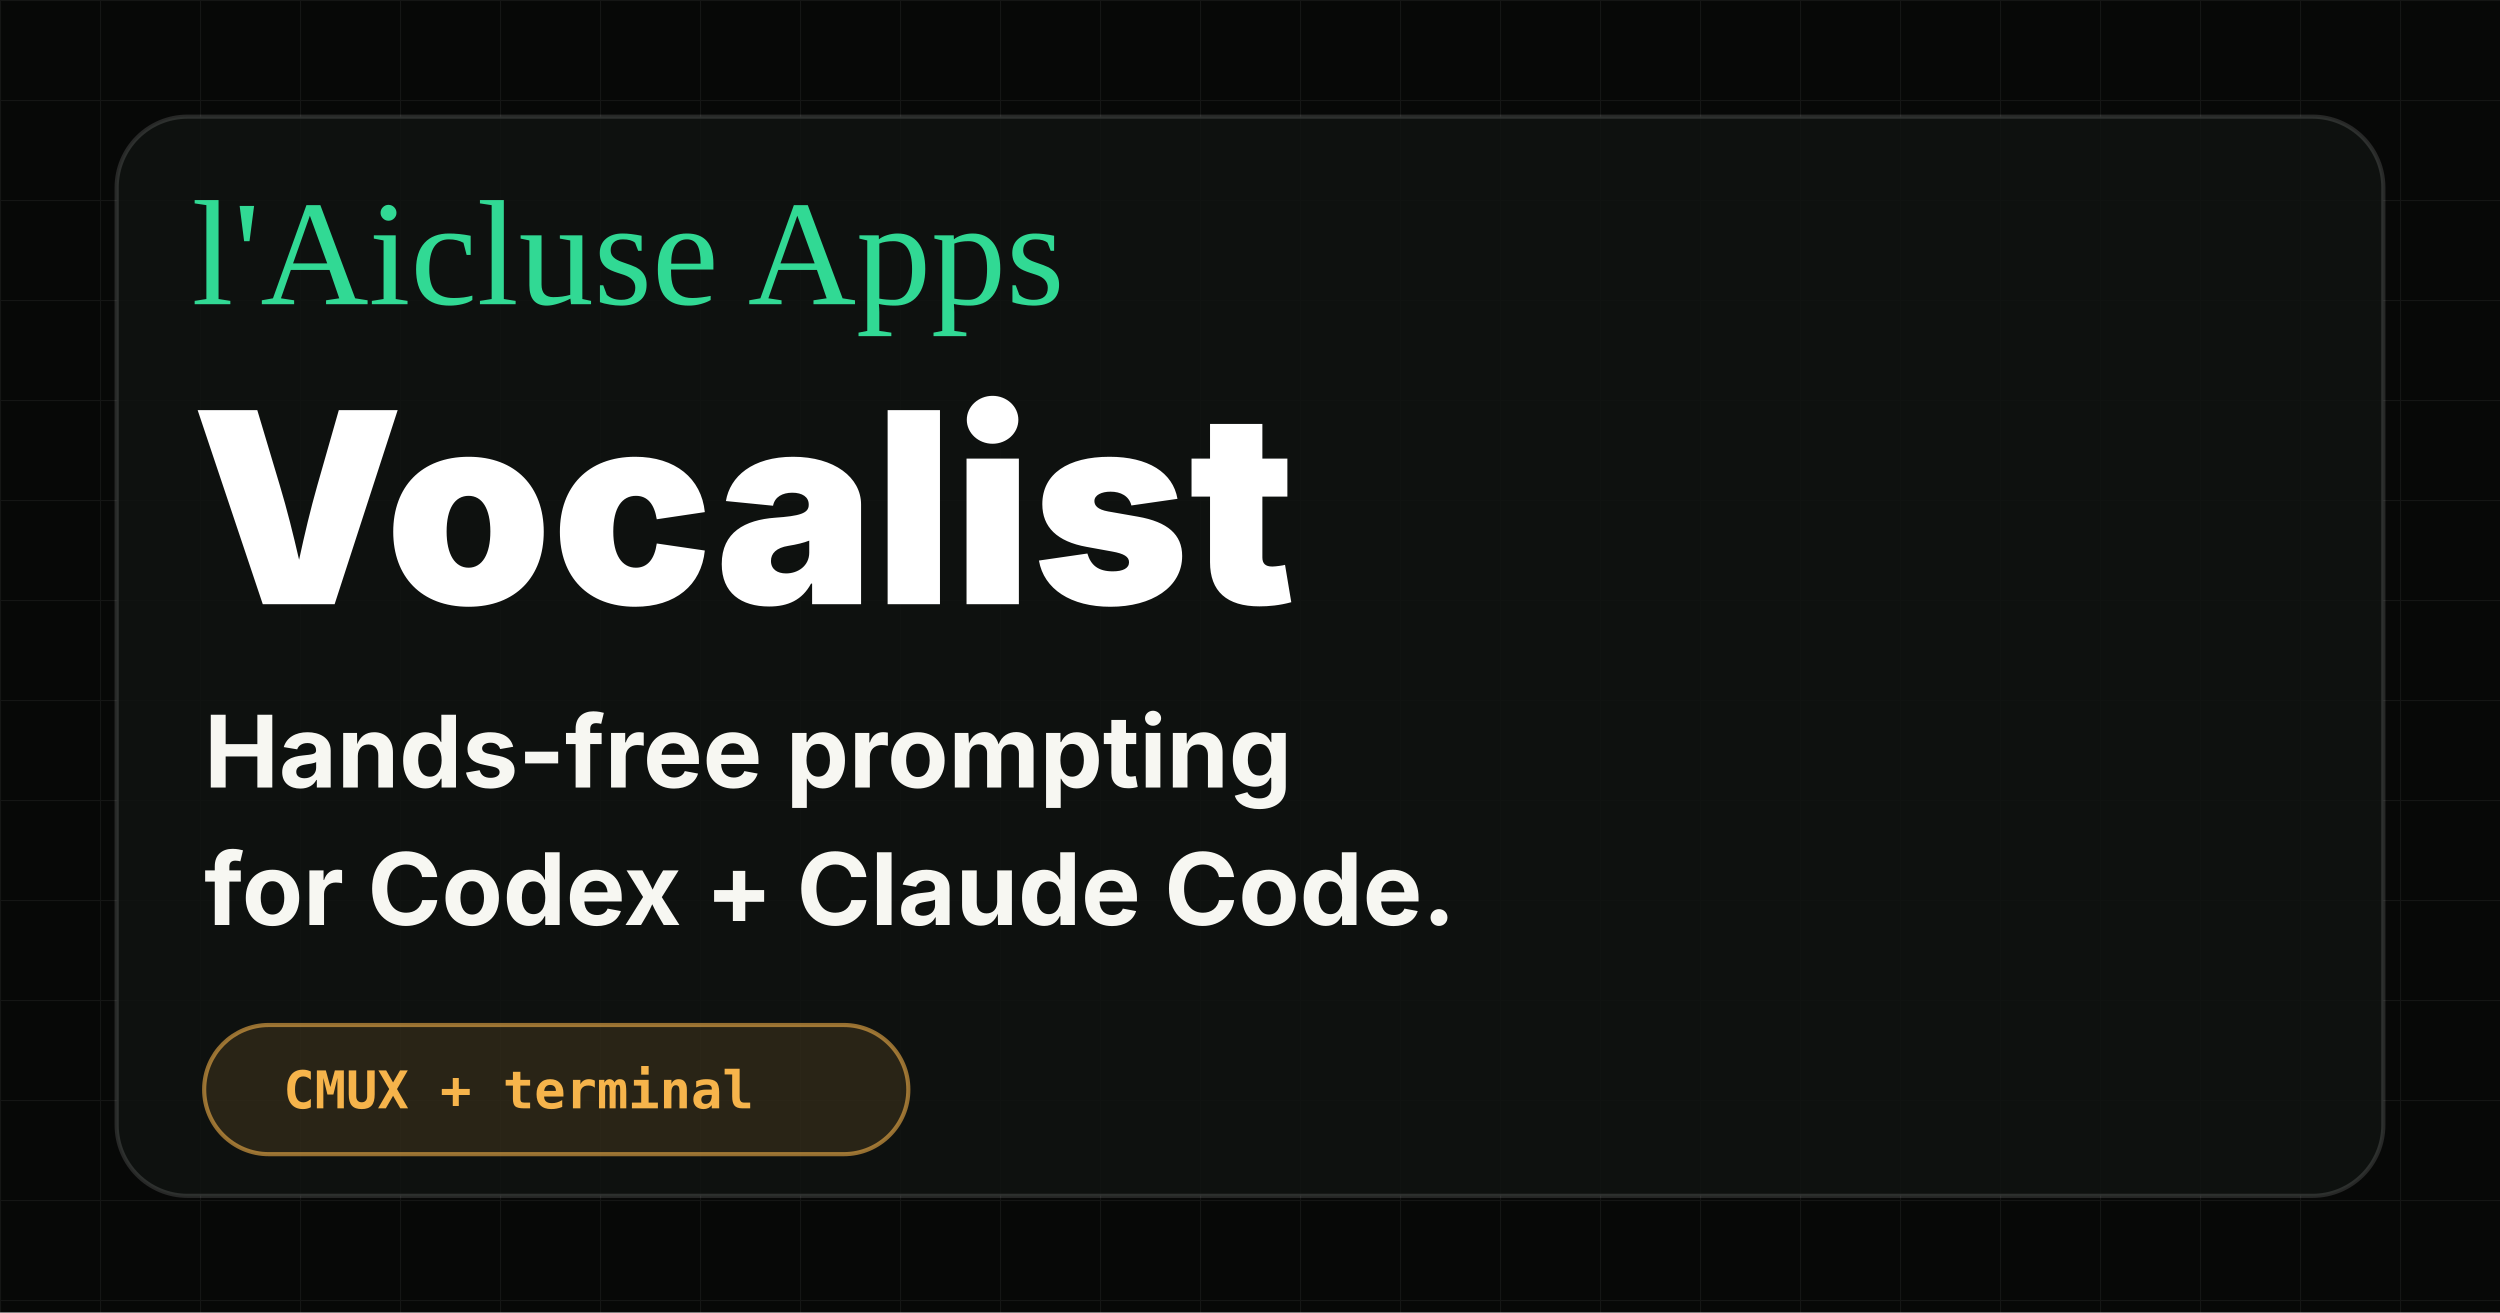
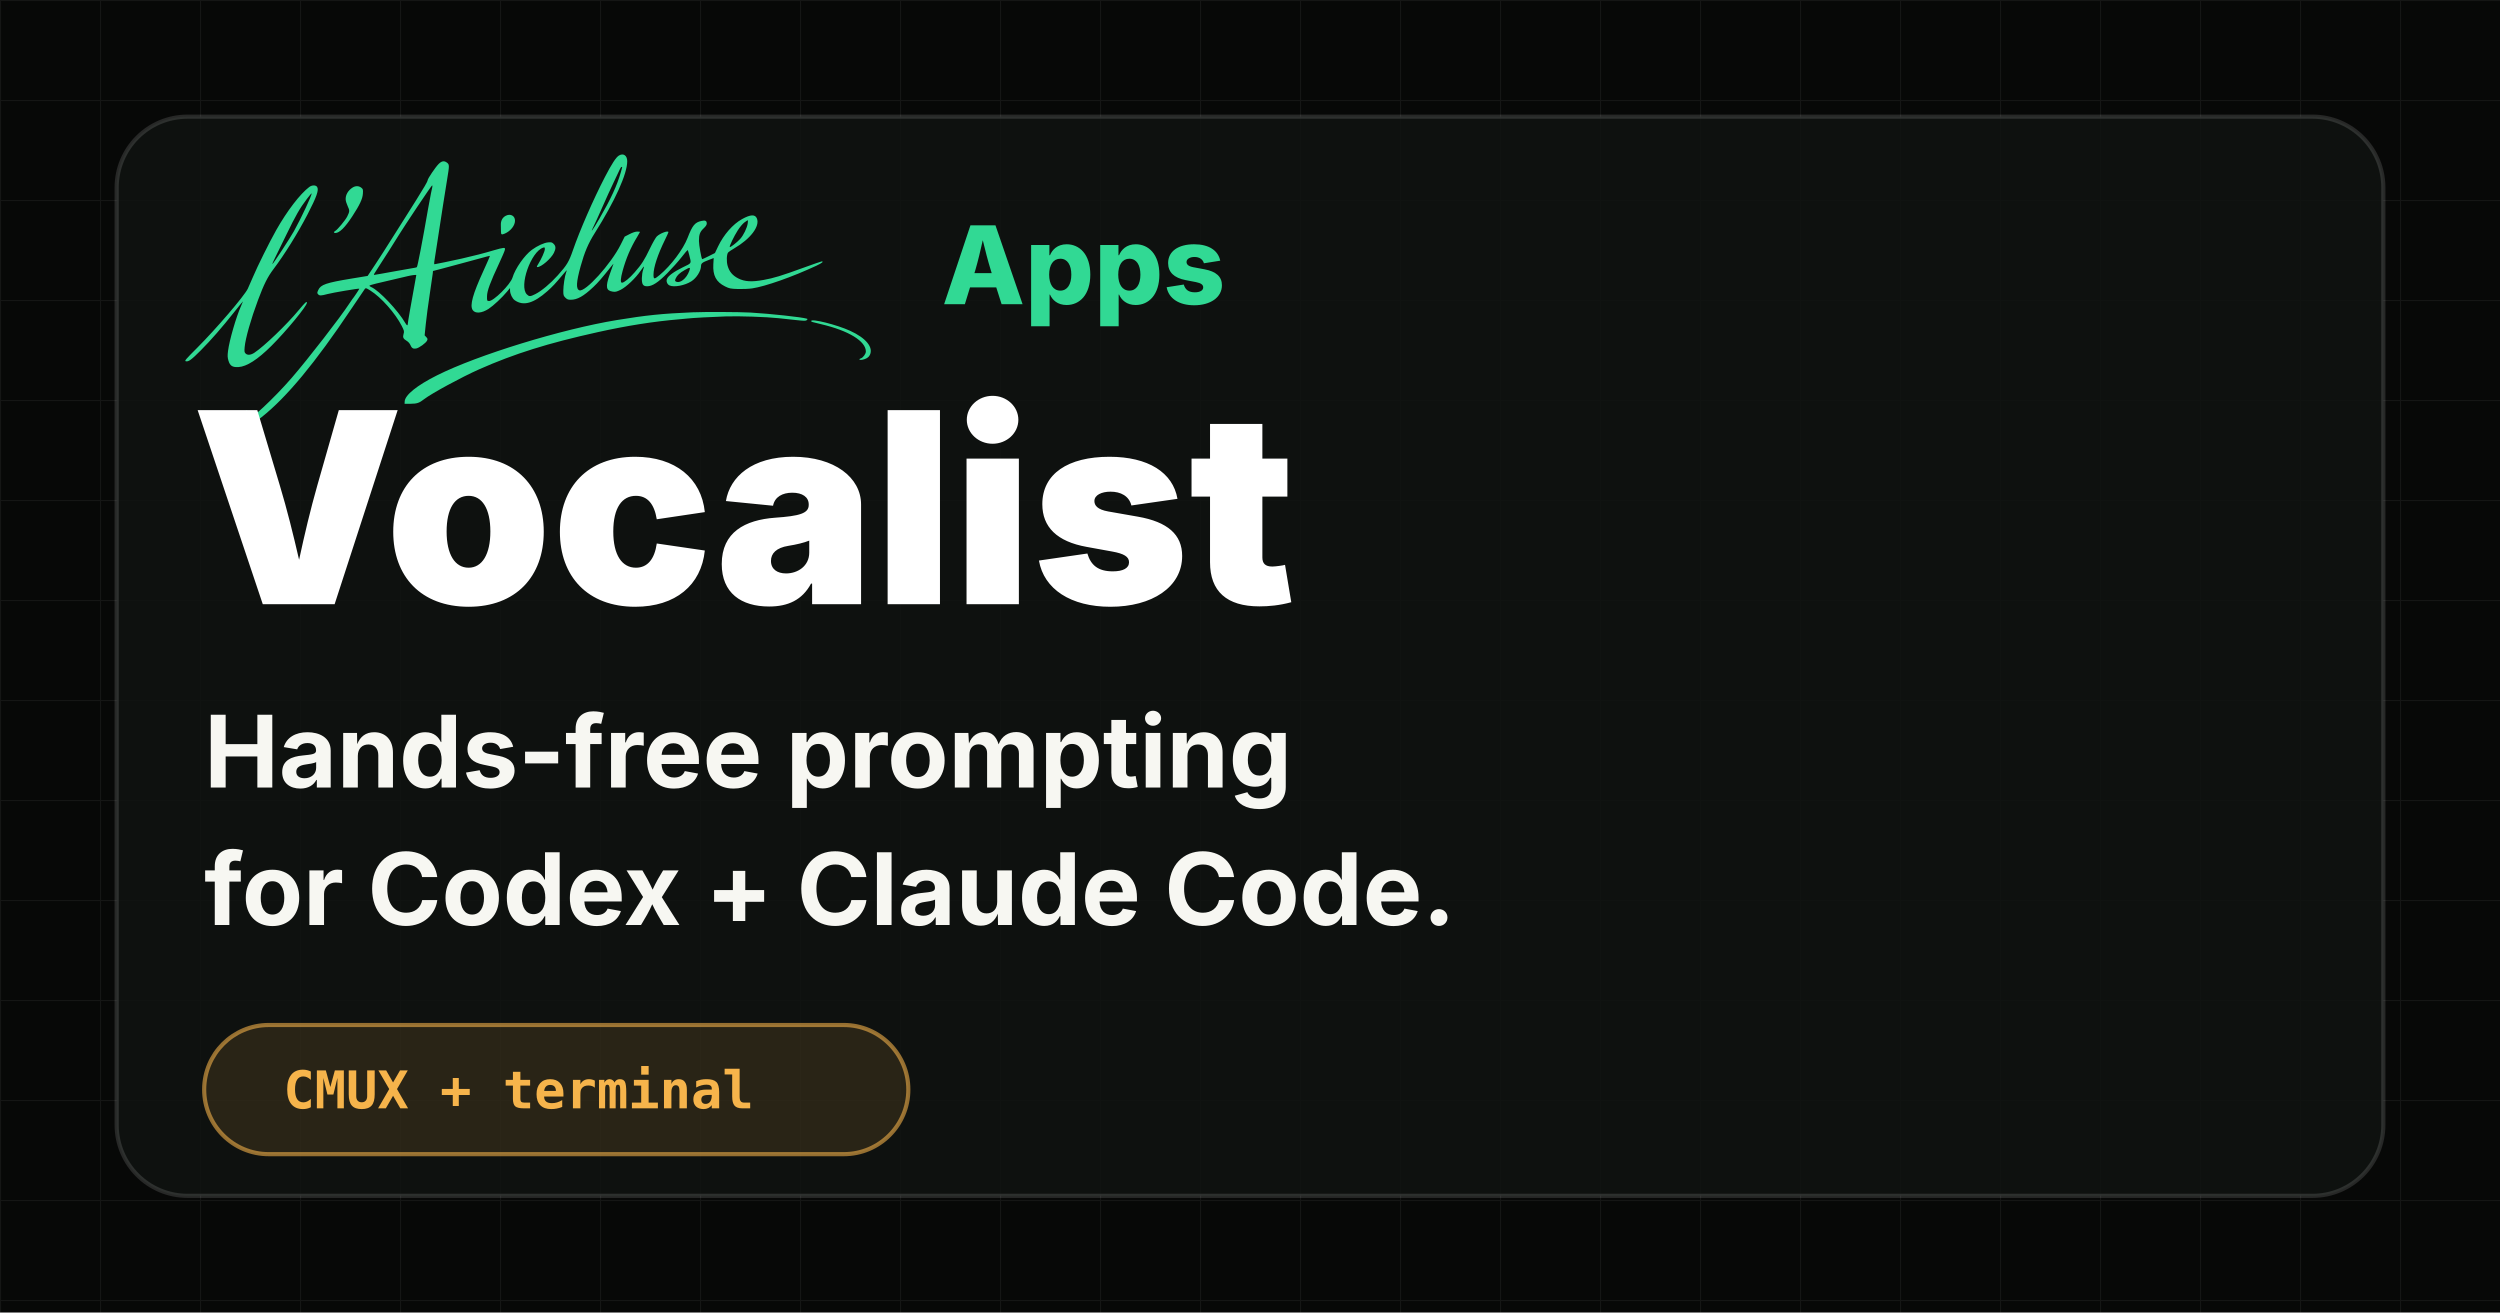
<svg xmlns="http://www.w3.org/2000/svg" width="1200" height="630" viewBox="0 0 1200 630">
  <defs>
    <pattern id="grid" width="48" height="48" patternUnits="userSpaceOnUse">
      <path d="M 48 0 L 0 0 0 48" fill="none" stroke="rgba(255,255,255,0.055)" stroke-width="1" />
    </pattern>
  </defs>
  <rect width="1200" height="630" fill="#070807" />
  <rect width="1200" height="630" fill="url(#grid)" />
  <rect x="56" y="56" width="1088" height="518" rx="34" fill="rgba(16,19,17,0.84)" stroke="rgba(255,255,255,0.13)" stroke-width="2" />
-   <text x="92" y="146" font-family="'Snell Roundhand', Georgia, 'Times New Roman', serif" font-size="72" fill="#31d994">l'Aicluse Apps</text>
+   <g transform="translate(88 74) scale(0.340909)">
+     <path d="M 613.232 1.974 C 609.144 4.499, 603.175 13.673, 593.608 32.135 C 577.159 63.876, 558.169 107.354, 548.460 135.500 C 542.924 151.549, 540.034 156.315, 527.120 170.703 C 516.751 182.256, 504.238 192.708, 495.590 197.040 C 488.360 200.661, 486.977 200.704, 483.684 197.412 C 472.260 185.988, 489.408 137.084, 506.769 131.573 C 508.720 130.954, 509 131.222, 509 133.711 C 509 136.694, 504.099 147.714, 499.610 154.826 C 497.522 158.134, 497.297 159, 498.527 159 C 503.947 159, 517.907 146.954, 521.795 138.924 C 524.702 132.918, 524.603 129.512, 521.428 126.337 C 519.173 124.082, 518.214 123.817, 513.671 124.194 C 507.979 124.666, 498.526 128.995, 490.754 134.688 C 480.357 142.304, 467.245 161.076, 463.490 173.722 C 460.579 183.523, 436.366 207.528, 430.121 206.804 C 427.584 206.510, 427.502 206.292, 427.577 200 C 427.666 192.476, 432.070 180.543, 444.739 153.500 C 448.861 144.700, 452.458 136.263, 452.731 134.750 C 453.166 132.338, 452.913 132, 450.672 132 C 449.266 132, 443.028 133.541, 436.808 135.425 C 424.594 139.124, 407.140 143.637, 392 147.010 C 377.672 150.203, 354.630 155, 353.626 155 C 353.138 155, 353.027 153.313, 353.380 151.250 C 353.733 149.188, 355.599 137.150, 357.527 124.500 C 363.255 86.919, 368.952 50.482, 371.557 34.763 C 374.671 15.976, 374.660 14.665, 371.365 12.073 C 367.371 8.931, 363.923 9.420, 359.525 13.750 C 355.123 18.085, 344 34.517, 344 36.685 C 344 37.491, 342.195 41.155, 339.988 44.826 C 332.551 57.200, 322.478 73.441, 316.311 83 C 312.941 88.225, 303.413 103.300, 295.139 116.500 C 286.865 129.700, 275.462 147.460, 269.798 155.968 L 259.500 171.435 236.827 175.170 C 200.996 181.073, 193.383 183.692, 189.983 191.287 C 188.265 195.125, 188.242 195.610, 189.711 197.233 C 191.740 199.476, 193.741 199.435, 203 196.965 C 210.481 194.968, 247.134 188.801, 247.765 189.432 C 248.067 189.734, 239.334 202.817, 238.041 204 C 237.740 204.275, 235.741 207.200, 233.598 210.500 C 221.214 229.568, 175.867 288.056, 152.577 315 C 127.747 343.726, 91.306 377.639, 88.396 374.729 C 88.113 374.446, 88.561 371.613, 89.392 368.432 C 91.951 358.631, 89.930 358.497, 80.648 367.851 C 74.904 373.639, 73.760 375.369, 73.273 379.003 C 72.809 382.460, 73.058 383.569, 74.539 384.652 C 80.039 388.674, 94.368 382.904, 110.273 370.262 C 145.718 342.088, 185.728 293.792, 236.409 218 C 246.155 203.425, 254.763 190.721, 255.538 189.770 C 256.850 188.158, 257.392 188.318, 263.401 192.086 C 278.576 201.600, 298.457 224.036, 307.511 241.862 C 311.003 248.738, 311.173 249.479, 310.086 253.106 C 308.656 257.881, 309.609 259.982, 314.523 262.881 C 316.527 264.063, 318.710 266.456, 319.491 268.325 C 321.488 273.105, 323.392 274.360, 327.605 273.677 C 331.816 272.993, 341.623 265.921, 343.220 262.416 C 344.159 260.355, 343.978 259.605, 342.044 257.547 L 339.758 255.114 341.417 238.807 C 342.330 229.838, 344.830 211.025, 346.974 197 C 349.118 182.975, 351.013 169.927, 351.186 168.004 L 351.500 164.507 364 161.246 C 370.875 159.451, 386.625 155.215, 399 151.830 C 431.301 142.996, 431.323 142.990, 431.670 143.337 C 431.844 143.511, 427.774 152.844, 422.625 164.077 C 407.428 197.230, 403.106 212.934, 407.382 219.460 C 410.857 224.764, 420.173 224.077, 429.799 217.805 C 436.553 213.405, 448.849 201.928, 455.840 193.500 L 459.987 188.500 460.016 192 C 460.055 196.811, 463.187 203.294, 466.633 205.696 C 478.804 214.179, 493.122 210.183, 512.655 192.850 C 519.823 186.489, 523.646 182.398, 534.295 169.693 C 537.433 165.949, 540 163.107, 540 163.378 C 540 163.648, 539.514 165.137, 538.919 166.685 C 537.095 171.434, 535.003 185.130, 535.001 192.327 C 535 198.540, 535.263 199.417, 537.923 202.077 C 540.300 204.454, 541.699 205, 545.412 205 C 554.683 205, 563.371 200.134, 577.045 187.284 C 584.116 180.639, 589.313 174.637, 603.796 156.393 C 605.059 154.802, 605.841 154.028, 605.534 154.674 C 605.227 155.320, 602.911 161.816, 600.387 169.110 C 594.183 187.042, 595.071 192.138, 604.652 193.575 C 608.415 194.139, 610.074 193.747, 615.787 190.940 C 623.610 187.096, 637.044 174.304, 643.899 164.173 C 646.253 160.693, 648.344 158.011, 648.545 158.212 C 648.747 158.413, 648.189 160.586, 647.306 163.039 C 646.422 165.493, 645.655 170.715, 645.600 174.644 C 645.478 183.339, 647.211 186, 652.995 186 C 660.313 186, 668.519 180.685, 681.500 167.537 C 688.100 160.853, 697.065 150.797, 701.422 145.192 C 705.779 139.586, 709.630 135, 709.979 135 C 710.329 135, 711.351 138.037, 712.250 141.750 C 715.413 154.798, 716.468 152.806, 702.830 159.532 C 690.297 165.714, 682.526 171.486, 680.869 175.844 C 679.606 179.167, 681.356 183.386, 684.615 184.870 C 690.970 187.766, 706.033 184.906, 715.259 179.052 C 722.646 174.365, 728.746 164.684, 728.924 157.365 C 729.013 153.680, 730.642 152.435, 740.117 148.807 L 746.733 146.273 746.235 155.014 C 745.333 170.830, 750.206 180.022, 762.771 186.208 C 768.937 189.244, 770.355 189.529, 780.979 189.870 C 787.316 190.073, 796.275 189.680, 800.888 188.996 C 819.589 186.222, 857.844 172.722, 891.250 157.107 C 899.116 153.430, 902.117 151, 898.791 151 C 898.126 151, 886.314 155.102, 872.541 160.116 C 841.760 171.321, 831.750 174.380, 817 177.089 C 800.381 180.141, 790.327 179.536, 781.333 174.944 C 773.332 170.858, 768.771 165.461, 766.386 157.255 C 764.575 151.027, 764.943 140.979, 767.075 138.409 C 767.767 137.576, 771.521 135.044, 775.417 132.782 C 798.590 119.333, 812.151 101.478, 807.553 90.473 C 805.047 84.474, 798.569 84.795, 786.500 91.516 C 773.672 98.659, 760.801 113.385, 752.902 129.953 L 748.500 139.188 739.646 143.656 C 734.776 146.114, 730.668 147.984, 730.517 147.812 C 729.288 146.411, 726 127.822, 726 122.275 C 726 113.063, 727.385 109.334, 732.637 104.409 C 735.566 101.663, 737 99.484, 737 97.781 C 737 93.756, 734.996 92.768, 729.384 94.026 C 720.222 96.079, 716.755 100.326, 710.049 117.717 C 703.774 133.989, 686.692 156.745, 670.698 170.141 C 663.089 176.514, 662 176.454, 662 169.660 C 662 159.412, 667.915 141.446, 678.146 120.617 C 680.816 115.181, 683 110.343, 683 109.867 C 683 107.043, 671.483 111.234, 666.668 115.809 C 665.111 117.289, 660.778 124.866, 657.040 132.648 C 649.008 149.366, 645.379 155.038, 635.442 166.404 C 628.037 174.874, 620.536 181, 617.570 181 C 615.236 181, 615.559 175.110, 618.474 164.500 C 623.394 146.589, 629.914 131.345, 639.013 116.479 C 641.206 112.896, 643 109.748, 643 109.482 C 643 109.217, 641.246 109, 639.103 109 C 636.601 109, 632.735 110.271, 628.309 112.548 L 621.412 116.095 615.820 127.298 C 602.220 154.543, 565.783 194.817, 557.582 191.670 C 552.675 189.787, 553.190 180.323, 559.429 157.732 C 564.844 138.125, 570.184 125.570, 579.182 111.297 C 607.783 65.926, 625 27.843, 625 9.951 C 625 1.815, 619.513 -1.904, 613.232 1.974 M 614.616 21.250 C 613.840 23.038, 609.957 31.250, 605.987 39.500 C 602.017 47.750, 594.753 63.659, 589.846 74.854 C 584.939 86.049, 579.561 97.907, 577.896 101.205 C 571.959 112.967, 575.927 107.830, 585.525 91.329 C 601.863 63.240, 610.637 44.254, 616.089 25.190 C 618.332 17.345, 618.248 18, 617.013 18 C 616.471 18, 615.392 19.462, 614.616 21.250 M 177.385 46.163 C 164.511 55.816, 146.109 79.815, 130.737 107 C 121.470 123.388, 104.117 158.352, 97.975 173.012 C 95.097 179.880, 91.841 187.300, 90.739 189.500 C 85.345 200.273, 46.311 245.824, 19.398 272.751 C 3.079 289.078, 1.401 291.062, 3.471 291.582 C 7.281 292.538, 11.284 289.632, 24.595 276.244 C 39.137 261.619, 54.371 244.159, 71.822 222.118 C 78.520 213.657, 84 206.958, 84 207.229 C 84 207.501, 82.706 210.598, 81.125 214.112 C 74.373 229.112, 64.795 262.214, 62.951 276.916 C 62.094 283.751, 62.189 286.138, 63.496 290.634 C 65.638 298.004, 69.097 300.243, 77.598 299.767 C 89.228 299.114, 104.591 289.238, 124.001 269.937 C 144.828 249.226, 173.983 213.837, 173.996 209.250 C 174.005 206.437, 171.652 208.560, 162.360 219.750 C 145.336 240.253, 113.929 270.401, 99.973 279.637 C 95.068 282.883, 90.314 283.314, 87.747 280.747 C 85.963 278.963, 85.802 277.906, 86.356 271.615 C 87.440 259.323, 95.154 232.157, 105.131 205.500 C 113.622 182.812, 118.578 172.932, 127.205 161.500 C 142.573 141.132, 161.111 111.326, 174.784 85 C 187.856 59.831, 191.209 50.170, 188.309 46.030 C 186.401 43.307, 181.108 43.371, 177.385 46.163 M 329.341 74.261 C 318.254 90.893, 306.834 108.325, 303.964 113 C 296.621 124.959, 282.693 146.888, 275.801 157.342 C 272.595 162.206, 269.476 167.110, 268.871 168.240 C 267.837 170.173, 267.972 170.254, 271.136 169.603 C 272.986 169.222, 276.300 168.664, 278.500 168.364 C 280.700 168.063, 290.375 166.326, 300 164.502 C 309.625 162.679, 319.772 160.890, 322.548 160.527 C 325.324 160.165, 328.118 159.545, 328.756 159.151 C 329.769 158.525, 336.642 122.852, 344.583 77 C 345.964 69.025, 347.769 59.350, 348.593 55.500 C 349.418 51.650, 350.305 47.487, 350.565 46.250 C 350.825 45.013, 350.692 44.005, 350.269 44.011 C 349.846 44.018, 340.429 57.630, 329.341 74.261 M 238.500 46.871 C 231.894 50.973, 228.080 57.637, 228.590 64.183 C 228.749 66.208, 230.062 70.368, 231.508 73.426 C 234.344 79.421, 234.279 80.640, 230.737 87.830 C 228.300 92.775, 216.999 106.395, 214.001 108 C 211.408 109.387, 211.434 111, 214.050 111 C 219.766 111, 227.679 103.215, 237.862 87.572 C 248.452 71.302, 252.343 62.978, 252.814 55.582 C 253.187 49.717, 253.036 49.174, 250.472 47.156 C 247.106 44.509, 242.481 44.398, 238.500 46.871 M 174.030 62.961 C 164.049 76.073, 158.384 85.953, 144.769 114 C 137.693 128.575, 130.341 143.603, 128.430 147.395 C 126.520 151.187, 125.144 154.477, 125.373 154.706 C 125.980 155.314, 149.768 119.056, 155.687 108.500 C 165.867 90.347, 181.737 56.404, 180.584 55.251 C 180.370 55.037, 177.421 58.506, 174.030 62.961 M 454.034 86.711 C 449.311 89.149, 446.896 93.639, 447.075 99.651 C 447.155 102.318, 447.227 106.412, 447.236 108.750 C 447.253 113.390, 448.016 113.815, 452.703 111.794 C 460.822 108.293, 467 100.453, 467 93.651 C 467 86.752, 460.595 83.324, 454.034 86.711 M 790.100 96.043 C 787.647 97.820, 783.707 102.499, 780.629 107.293 C 775.288 115.610, 768.485 129.818, 769.404 130.738 C 770.205 131.538, 779.308 124.475, 783.911 119.481 C 788.663 114.325, 793.798 103.753, 794.682 97.304 C 795.006 94.937, 795.053 93, 794.786 93 C 794.519 93, 792.410 94.369, 790.100 96.043 M 706 163.127 C 698.920 167.128, 695.114 170.656, 693.303 174.895 C 692.107 177.694, 692.084 178.438, 693.176 179.130 C 698.916 182.769, 708.505 175.352, 712.415 164.250 C 714.258 159.014, 713.509 158.883, 706 163.127 M 316.500 171.610 C 313.200 172.374, 303.975 174.538, 296 176.420 C 288.025 178.301, 277.113 180.865, 271.750 182.117 C 266.387 183.369, 262 184.765, 262 185.218 C 262 185.672, 263.238 186.579, 264.750 187.235 C 275.709 191.987, 302.259 220.049, 312.543 237.750 C 314.680 241.427, 316 241.925, 316 239.052 C 316 237.280, 320.884 209.137, 325.979 181.557 C 327.090 175.539, 328 170.476, 328 170.307 C 328 169.636, 322.181 170.295, 316.500 171.610 M 717 222.662 C 674.043 224.490, 651.770 226.768, 610.500 233.552 C 532.695 246.343, 414.458 282.684, 357.166 311.417 C 328.778 325.654, 312.061 339.179, 311.648 348.242 L 311.500 351.500 320 351.449 C 329.052 351.394, 332.136 350.347, 339 344.998 C 349.328 336.950, 392.043 313.770, 416.500 302.943 C 466.337 280.879, 513.166 266.205, 583.621 250.574 C 624.445 241.517, 662.168 235.562, 698 232.520 C 702.125 232.170, 707.075 231.699, 709 231.474 C 716.395 230.609, 744.353 229.061, 763.500 228.457 C 783.388 227.829, 820.621 229.083, 838.263 230.975 C 843.343 231.520, 853.992 232.665, 861.926 233.521 C 874.755 234.903, 876.519 234.909, 877.854 233.575 C 879.136 232.292, 879.147 232.009, 877.928 231.634 C 870.792 229.439, 826.265 224.602, 798.639 223.022 C 782.829 222.117, 734.774 221.906, 717 222.662 M 884 234.933 C 884 236.052, 884.603 236.244, 898 239.397 C 936.811 248.528, 961 263.309, 961 277.891 C 961 281.158, 957.071 286.525, 953.956 287.514 C 950.369 288.652, 951.779 290.264, 955.715 289.526 C 961.192 288.498, 964.773 286.339, 966.483 283.033 C 972.080 272.209, 961.397 258.966, 938.738 248.640 C 920.080 240.137, 884 231.102, 884 234.933" fill="#31d994" fill-rule="evenodd" />
+   </g>
+   <text x="452" y="146" font-family="Inter, -apple-system, 'Segoe UI', Roboto, sans-serif" font-size="52" font-weight="800" fill="#31d994">Apps</text>
  <text x="92" y="290" font-family="Inter, -apple-system, 'Segoe UI', Roboto, sans-serif" font-size="128" font-weight="850" fill="#ffffff">Vocalist</text>
  <text x="98" y="378" font-family="Inter, -apple-system, 'Segoe UI', Roboto, sans-serif" font-size="48" font-weight="750" fill="#f7f7f2">Hands-free prompting</text>
  <text x="98" y="444" font-family="Inter, -apple-system, 'Segoe UI', Roboto, sans-serif" font-size="48" font-weight="750" fill="#f7f7f2">for Codex + Claude Code.</text>
  <g>
    <rect x="98" y="492" width="338" height="62" rx="31" fill="rgba(246,180,75,0.12)" stroke="rgba(246,180,75,0.58)" stroke-width="2" />
    <text x="136" y="532" font-family="'SFMono-Regular', Menlo, Consolas, monospace" font-size="25" font-weight="800" fill="#f6b44b">CMUX + terminal</text>
  </g>
</svg>
